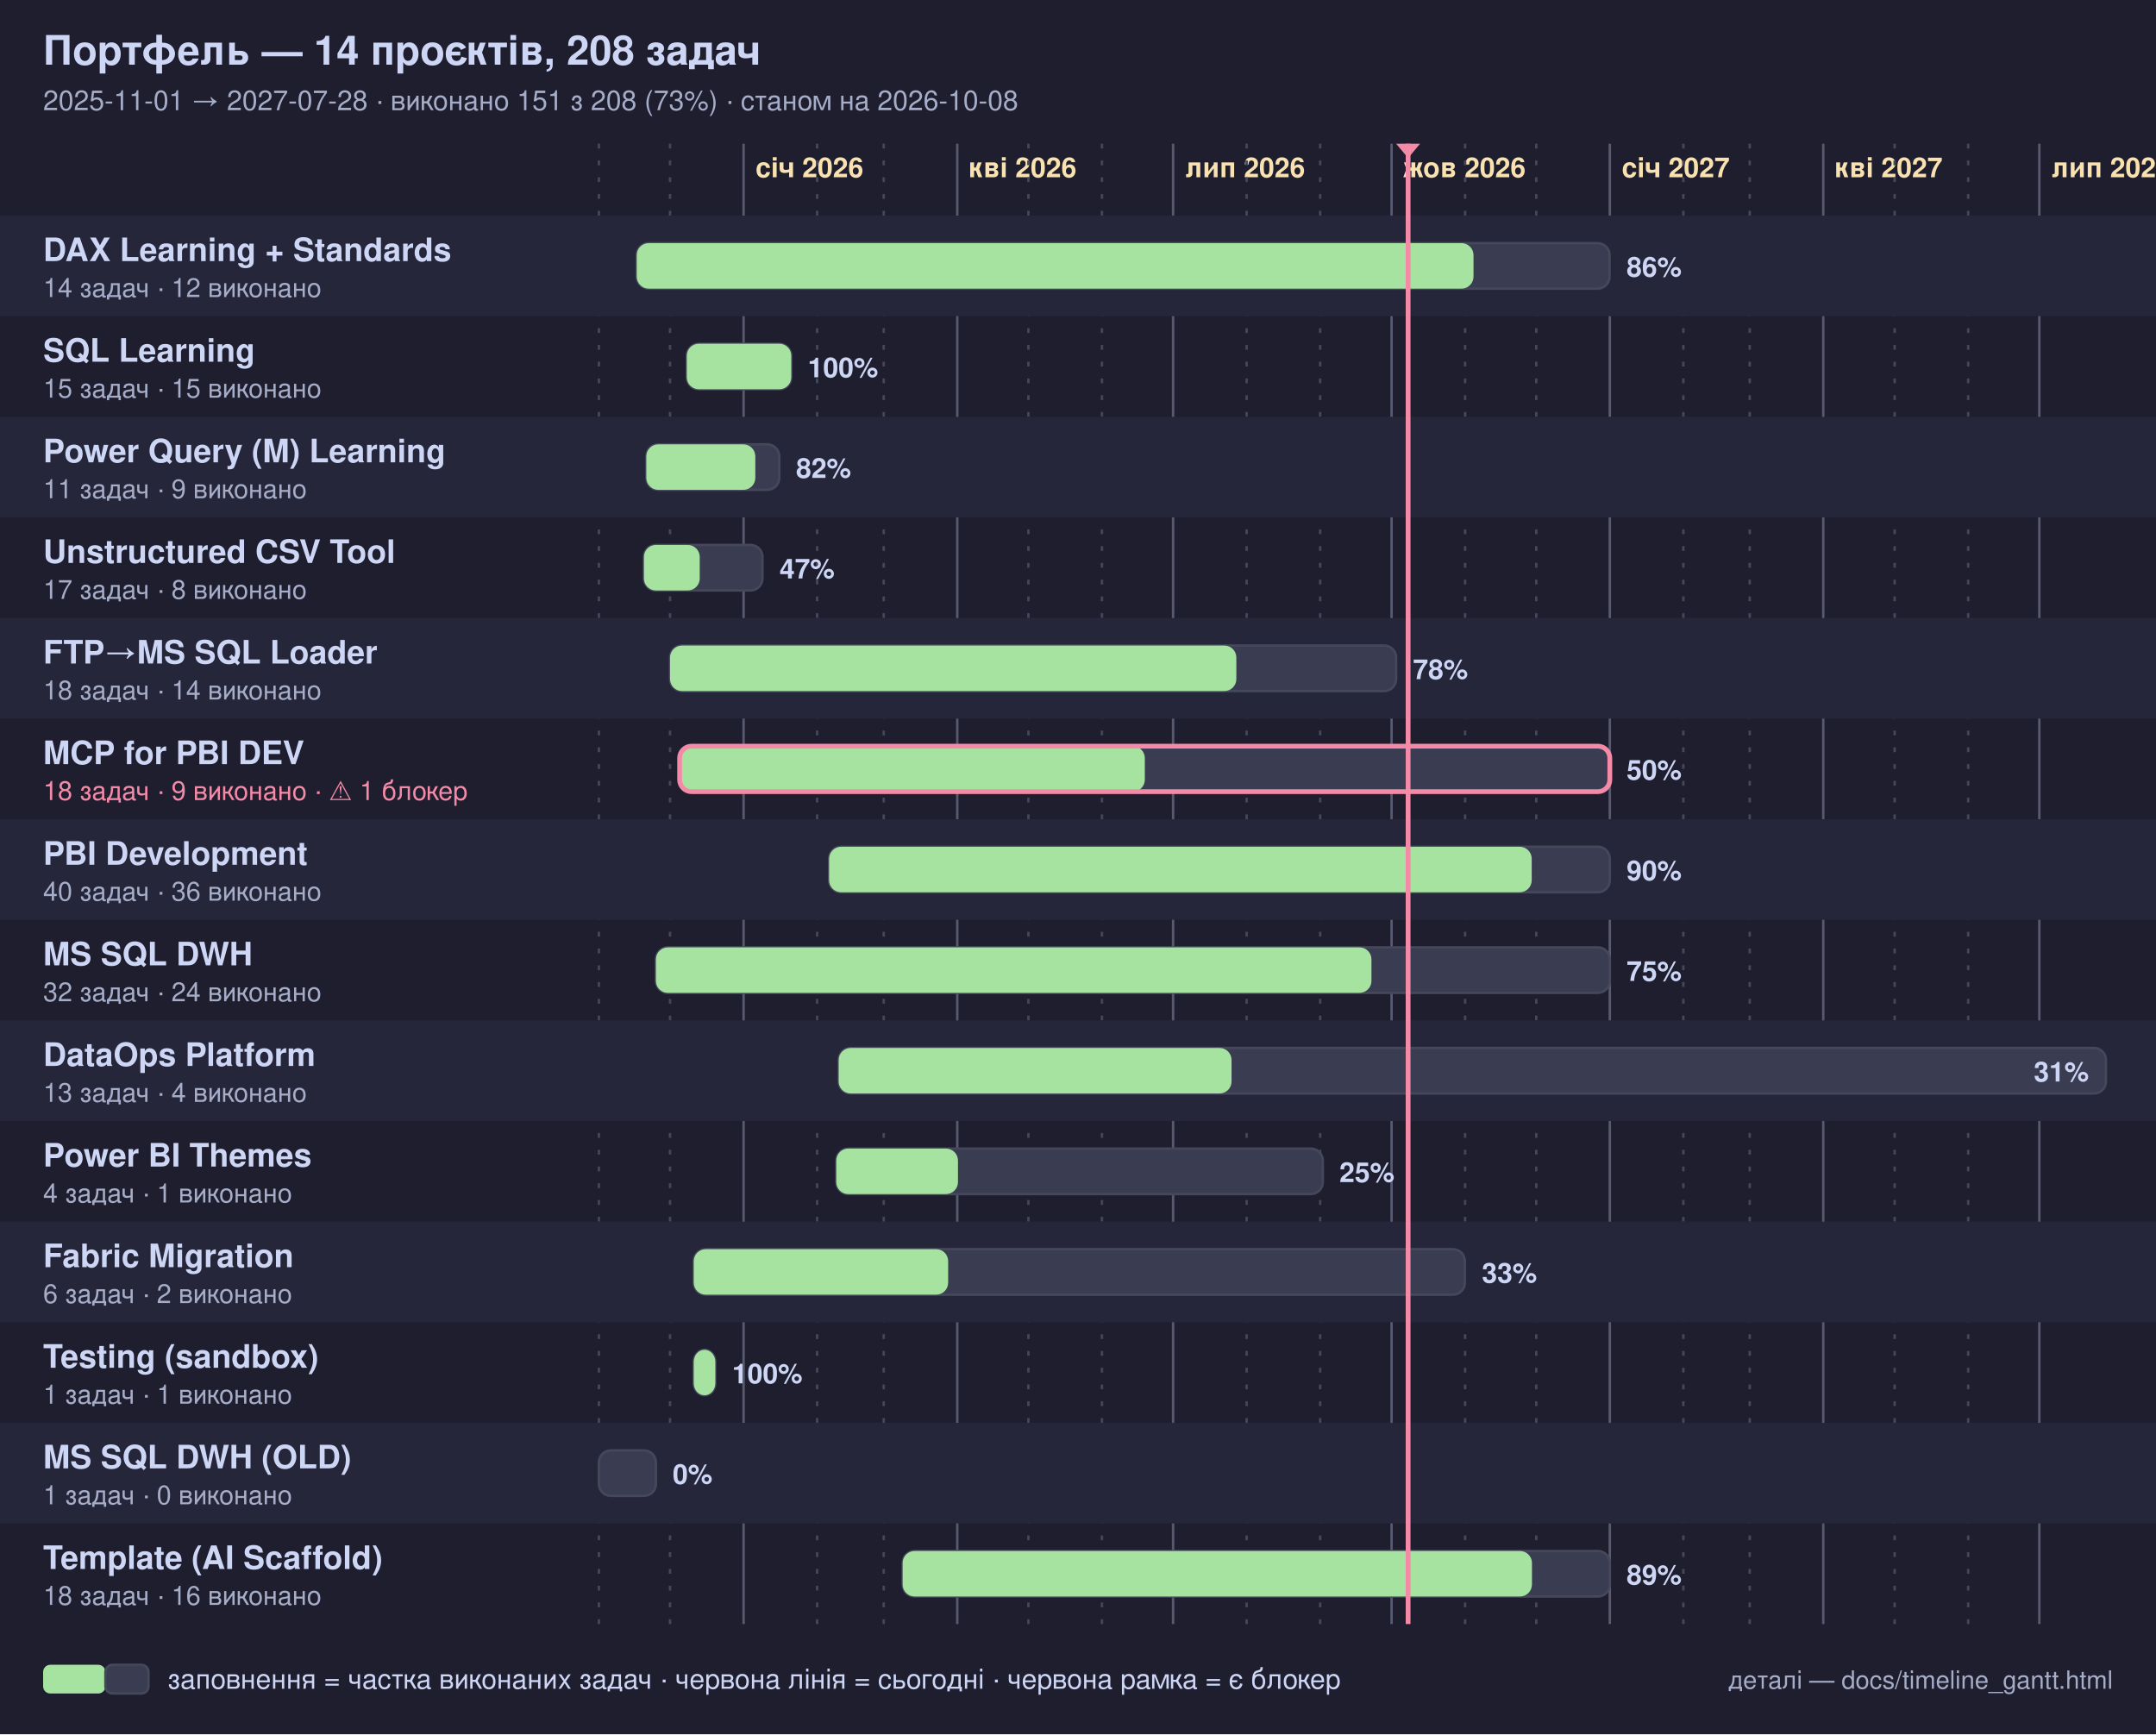
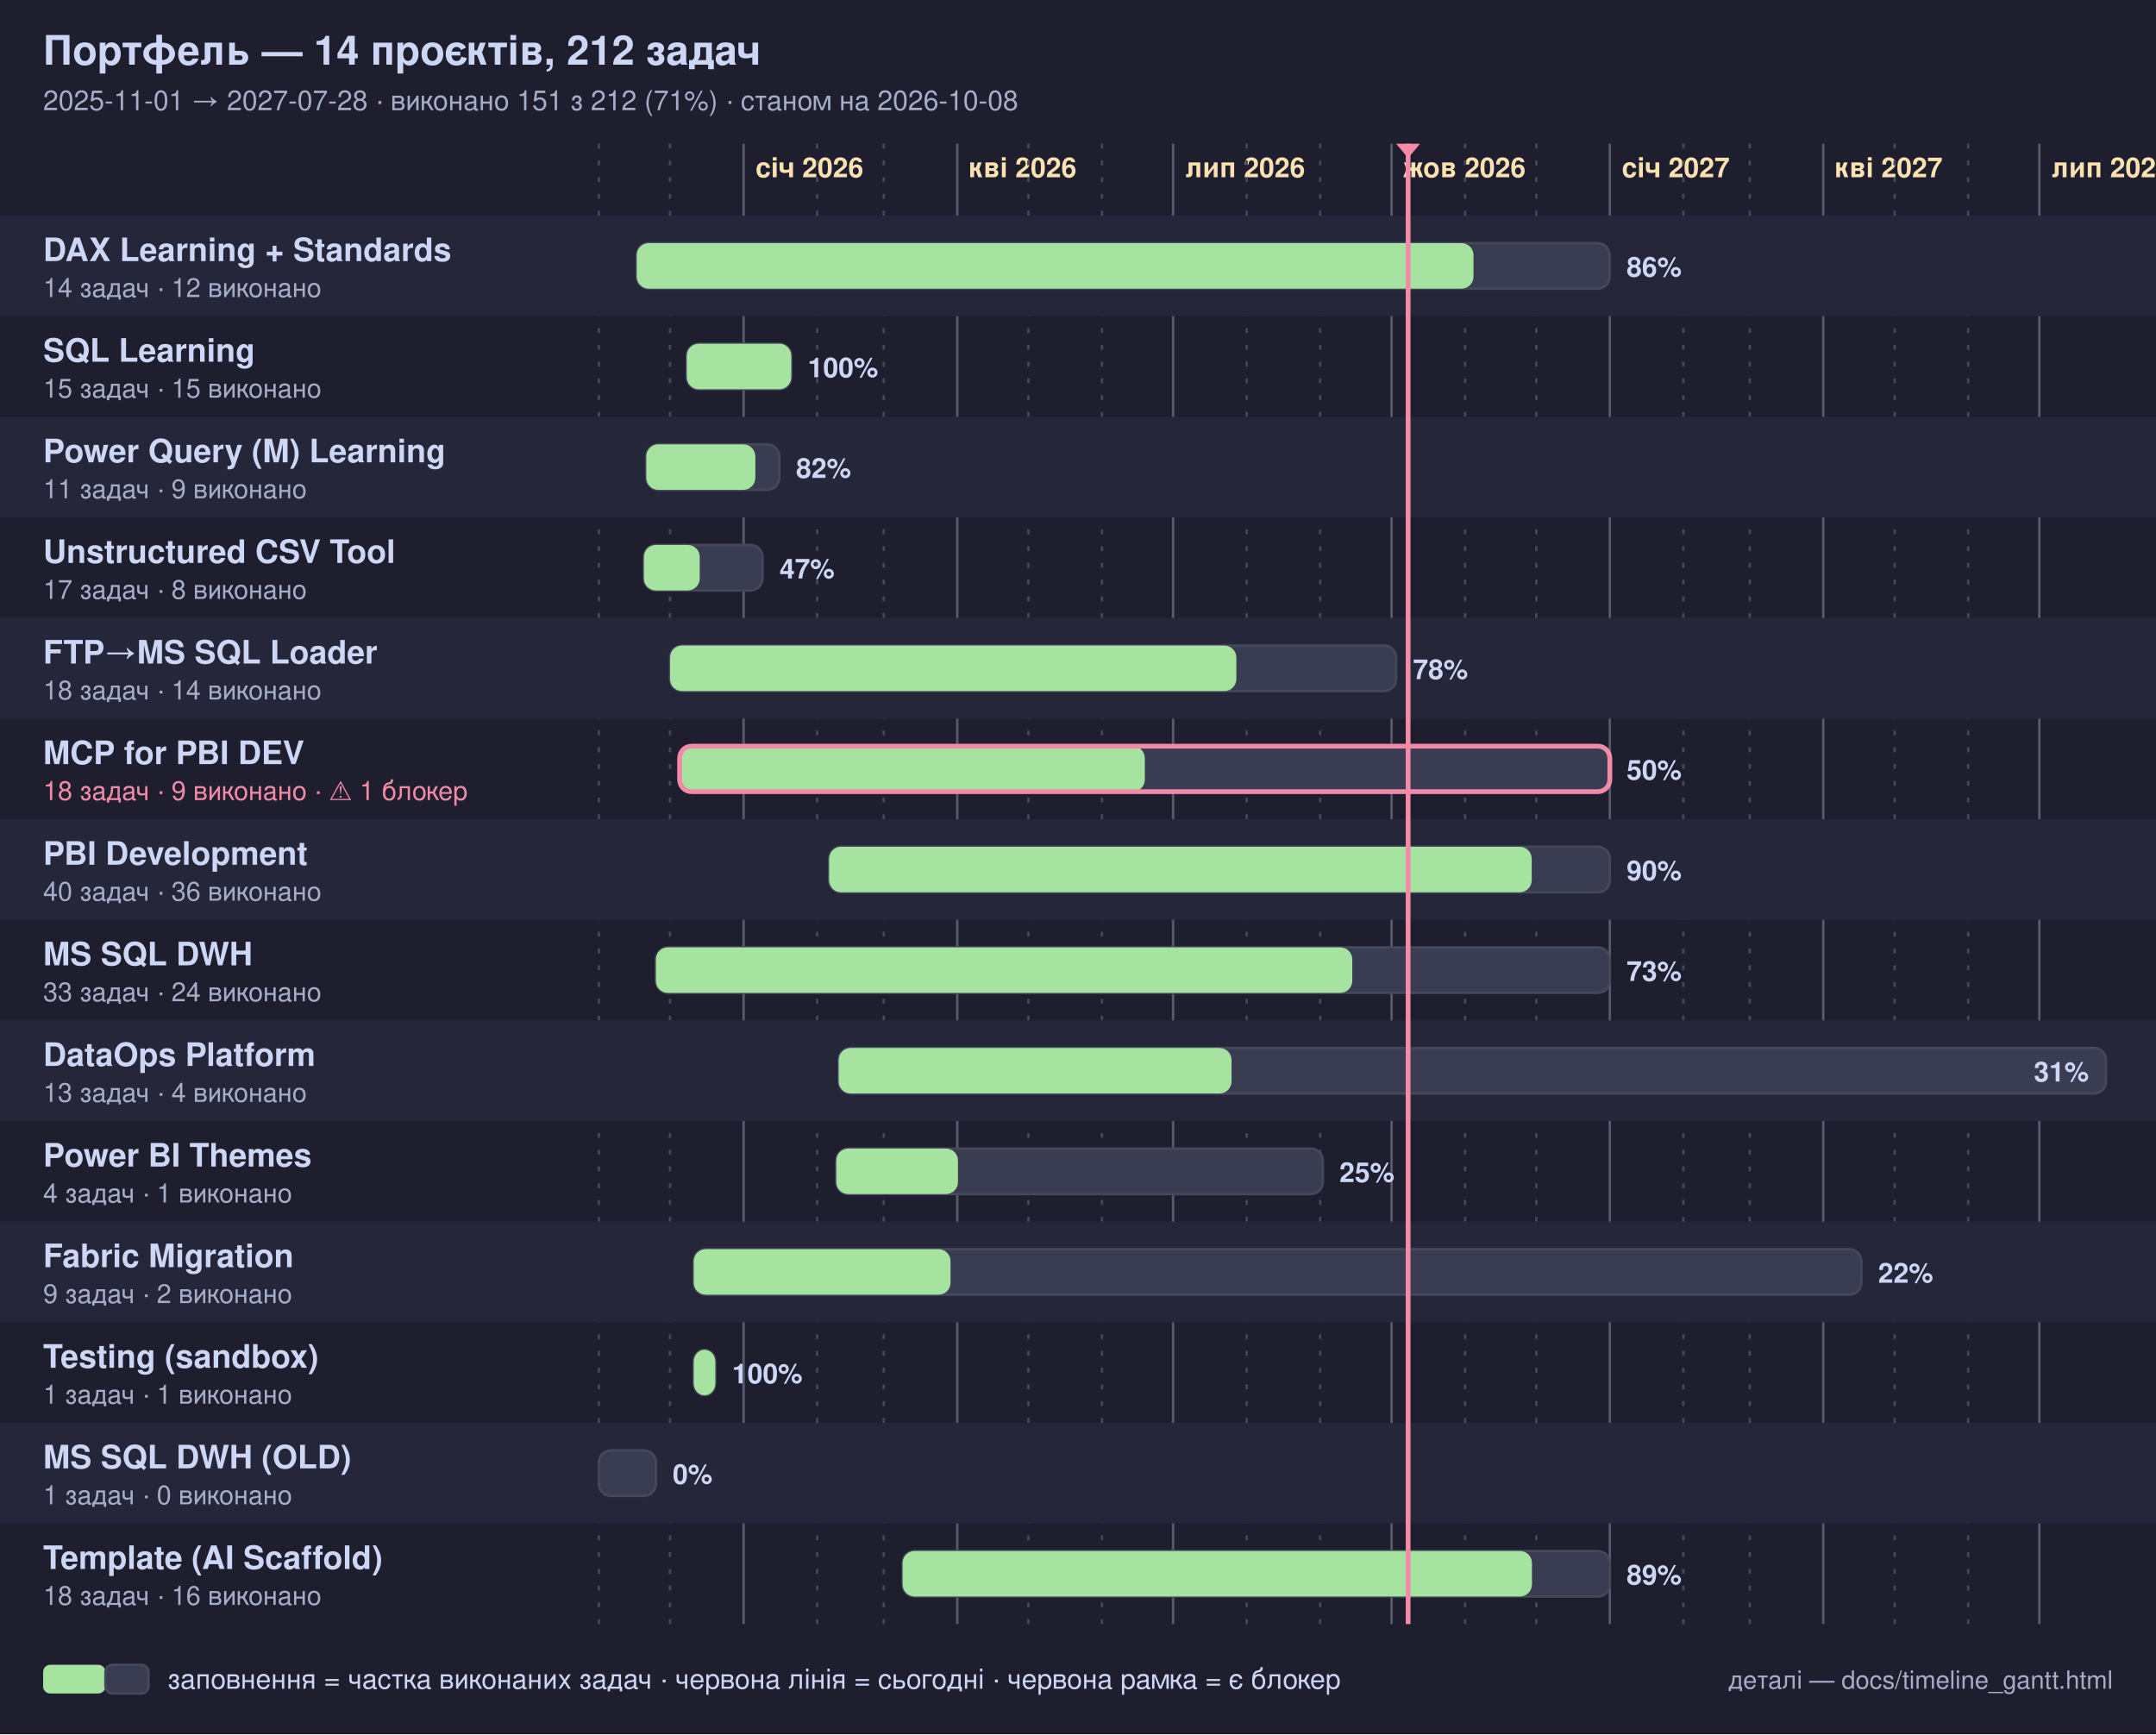
- <svg xmlns="http://www.w3.org/2000/svg" width="900" height="724" viewBox="0 0 900 724" role="img" aria-label="Портфель — 14 проєктів, 208 задач" font-family="Segoe UI,Helvetica,Arial,sans-serif">
+ <svg xmlns="http://www.w3.org/2000/svg" width="900" height="724" viewBox="0 0 900 724" role="img" aria-label="Портфель — 14 проєктів, 212 задач" font-family="Segoe UI,Helvetica,Arial,sans-serif">
  <rect width="900" height="724" fill="#1e1e2e" />
-   <text x="18" y="27" font-size="17" font-weight="700" fill="#cdd6f4">Портфель — 14 проєктів, 208 задач</text>
-   <text x="18" y="46" font-size="11.5" fill="#a6adc8">2025-11-01 → 2027-07-28 · виконано 151 з 208 (73%) · станом на 2026-10-08</text>
+   <text x="18" y="27" font-size="17" font-weight="700" fill="#cdd6f4">Портфель — 14 проєктів, 212 задач</text>
+   <text x="18" y="46" font-size="11.5" fill="#a6adc8">2025-11-01 → 2027-07-28 · виконано 151 з 212 (71%) · станом на 2026-10-08</text>
  <line x1="250.0" y1="60.0" x2="250.0" y2="678.0" stroke="#45475a" stroke-width="1" stroke-dasharray="2 5" />
  <line x1="279.7" y1="60.0" x2="279.7" y2="678.0" stroke="#45475a" stroke-width="1" stroke-dasharray="2 5" />
  <line x1="310.4" y1="60.0" x2="310.4" y2="678.0" stroke="#585b70" stroke-width="1" />
  <text x="315.4" y="74.0" font-size="11.5" font-weight="600" fill="#f9e2af">січ 2026</text>
  <line x1="341.1" y1="60.0" x2="341.1" y2="678.0" stroke="#45475a" stroke-width="1" stroke-dasharray="2 5" />
  <line x1="368.9" y1="60.0" x2="368.9" y2="678.0" stroke="#45475a" stroke-width="1" stroke-dasharray="2 5" />
  <line x1="399.6" y1="60.0" x2="399.6" y2="678.0" stroke="#585b70" stroke-width="1" />
  <text x="404.6" y="74.0" font-size="11.5" font-weight="600" fill="#f9e2af">кві 2026</text>
  <line x1="429.3" y1="60.0" x2="429.3" y2="678.0" stroke="#45475a" stroke-width="1" stroke-dasharray="2 5" />
  <line x1="460.0" y1="60.0" x2="460.0" y2="678.0" stroke="#45475a" stroke-width="1" stroke-dasharray="2 5" />
  <line x1="489.7" y1="60.0" x2="489.7" y2="678.0" stroke="#585b70" stroke-width="1" />
  <text x="494.7" y="74.0" font-size="11.5" font-weight="600" fill="#f9e2af">лип 2026</text>
  <line x1="520.4" y1="60.0" x2="520.4" y2="678.0" stroke="#45475a" stroke-width="1" stroke-dasharray="2 5" />
  <line x1="551.1" y1="60.0" x2="551.1" y2="678.0" stroke="#45475a" stroke-width="1" stroke-dasharray="2 5" />
  <line x1="580.9" y1="60.0" x2="580.9" y2="678.0" stroke="#585b70" stroke-width="1" />
  <text x="585.9" y="74.0" font-size="11.5" font-weight="600" fill="#f9e2af">жов 2026</text>
  <line x1="611.6" y1="60.0" x2="611.6" y2="678.0" stroke="#45475a" stroke-width="1" stroke-dasharray="2 5" />
  <line x1="641.3" y1="60.0" x2="641.3" y2="678.0" stroke="#45475a" stroke-width="1" stroke-dasharray="2 5" />
  <line x1="672.0" y1="60.0" x2="672.0" y2="678.0" stroke="#585b70" stroke-width="1" />
  <text x="677.0" y="74.0" font-size="11.5" font-weight="600" fill="#f9e2af">січ 2027</text>
  <line x1="702.7" y1="60.0" x2="702.7" y2="678.0" stroke="#45475a" stroke-width="1" stroke-dasharray="2 5" />
  <line x1="730.4" y1="60.0" x2="730.4" y2="678.0" stroke="#45475a" stroke-width="1" stroke-dasharray="2 5" />
  <line x1="761.1" y1="60.0" x2="761.1" y2="678.0" stroke="#585b70" stroke-width="1" />
  <text x="766.1" y="74.0" font-size="11.5" font-weight="600" fill="#f9e2af">кві 2027</text>
  <line x1="790.9" y1="60.0" x2="790.9" y2="678.0" stroke="#45475a" stroke-width="1" stroke-dasharray="2 5" />
  <line x1="821.6" y1="60.0" x2="821.6" y2="678.0" stroke="#45475a" stroke-width="1" stroke-dasharray="2 5" />
  <line x1="851.3" y1="60.0" x2="851.3" y2="678.0" stroke="#585b70" stroke-width="1" />
  <text x="856.3" y="74.0" font-size="11.5" font-weight="600" fill="#f9e2af">лип 2027</text>
  <rect x="0" y="90.0" width="900" height="42" fill="#26263a" />
  <text x="18" y="109.0" font-size="13.5" font-weight="600" fill="#cdd6f4">DAX Learning + Standards</text>
  <text x="18" y="124.0" font-size="11" fill="#a6adc8">14 задач · 12 виконано</text>
  <rect x="265.8" y="101.5" width="406.1" height="19" rx="5" fill="#3a3c52" stroke="#45475a" stroke-width="1" />
  <rect x="265.8" y="101.5" width="349.3" height="19" rx="5" fill="#a6e3a1" />
  <text x="679.0" y="115.5" font-size="11.5" font-weight="600" fill="#cdd6f4">86%</text>
  <text x="18" y="151.0" font-size="13.5" font-weight="600" fill="#cdd6f4">SQL Learning</text>
  <text x="18" y="166.0" font-size="11" fill="#a6adc8">15 задач · 15 виконано</text>
  <rect x="286.7" y="143.5" width="43.6" height="19" rx="5" fill="#3a3c52" stroke="#45475a" stroke-width="1" />
  <rect x="286.7" y="143.5" width="43.6" height="19" rx="5" fill="#a6e3a1" />
  <text x="337.2" y="157.5" font-size="11.5" font-weight="600" fill="#cdd6f4">100%</text>
  <rect x="0" y="174.0" width="900" height="42" fill="#26263a" />
  <text x="18" y="193.0" font-size="13.5" font-weight="600" fill="#cdd6f4">Power Query (M) Learning</text>
  <text x="18" y="208.0" font-size="11" fill="#a6adc8">11 задач · 9 виконано</text>
  <rect x="269.8" y="185.5" width="55.5" height="19" rx="5" fill="#3a3c52" stroke="#45475a" stroke-width="1" />
  <rect x="269.8" y="185.5" width="45.5" height="19" rx="5" fill="#a6e3a1" />
  <text x="332.3" y="199.5" font-size="11.5" font-weight="600" fill="#cdd6f4">82%</text>
  <text x="18" y="235.0" font-size="13.5" font-weight="600" fill="#cdd6f4">Unstructured CSV Tool</text>
  <text x="18" y="250.0" font-size="11" fill="#a6adc8">17 задач · 8 виконано</text>
  <rect x="268.8" y="227.5" width="49.5" height="19" rx="5" fill="#3a3c52" stroke="#45475a" stroke-width="1" />
  <rect x="268.8" y="227.5" width="23.3" height="19" rx="5" fill="#a6e3a1" />
  <text x="325.4" y="241.5" font-size="11.5" font-weight="600" fill="#cdd6f4">47%</text>
  <rect x="0" y="258.0" width="900" height="42" fill="#26263a" />
  <text x="18" y="277.0" font-size="13.5" font-weight="600" fill="#cdd6f4">FTP→MS SQL Loader</text>
  <text x="18" y="292.0" font-size="11" fill="#a6adc8">18 задач · 14 виконано</text>
  <rect x="279.7" y="269.5" width="303.1" height="19" rx="5" fill="#3a3c52" stroke="#45475a" stroke-width="1" />
  <rect x="279.7" y="269.5" width="236.4" height="19" rx="5" fill="#a6e3a1" />
  <text x="589.8" y="283.5" font-size="11.5" font-weight="600" fill="#cdd6f4">78%</text>
  <text x="18" y="319.0" font-size="13.5" font-weight="600" fill="#cdd6f4">MCP for PBI DEV</text>
  <text x="18" y="334.0" font-size="11" fill="#f38ba8">18 задач · 9 виконано · ⚠ 1 блокер</text>
  <rect x="283.7" y="311.5" width="388.3" height="19" rx="5" fill="#3a3c52" stroke="#45475a" stroke-width="1" />
  <rect x="283.7" y="311.5" width="194.2" height="19" rx="5" fill="#a6e3a1" />
  <rect x="283.7" y="311.5" width="388.3" height="19" rx="5" fill="none" stroke="#f38ba8" stroke-width="2" />
  <text x="679.0" y="325.5" font-size="11.5" font-weight="600" fill="#cdd6f4">50%</text>
  <rect x="0" y="342.0" width="900" height="42" fill="#26263a" />
  <text x="18" y="361.0" font-size="13.5" font-weight="600" fill="#cdd6f4">PBI Development</text>
  <text x="18" y="376.0" font-size="11" fill="#a6adc8">40 задач · 36 виконано</text>
  <rect x="346.1" y="353.5" width="325.9" height="19" rx="5" fill="#3a3c52" stroke="#45475a" stroke-width="1" />
  <rect x="346.1" y="353.5" width="293.3" height="19" rx="5" fill="#a6e3a1" />
  <text x="679.0" y="367.5" font-size="11.5" font-weight="600" fill="#cdd6f4">90%</text>
  <text x="18" y="403.0" font-size="13.5" font-weight="600" fill="#cdd6f4">MS SQL DWH</text>
-   <text x="18" y="418.0" font-size="11" fill="#a6adc8">32 задач · 24 виконано</text>
+   <text x="18" y="418.0" font-size="11" fill="#a6adc8">33 задач · 24 виконано</text>
  <rect x="273.8" y="395.5" width="398.2" height="19" rx="5" fill="#3a3c52" stroke="#45475a" stroke-width="1" />
-   <rect x="273.8" y="395.5" width="298.7" height="19" rx="5" fill="#a6e3a1" />
-   <text x="679.0" y="409.5" font-size="11.5" font-weight="600" fill="#cdd6f4">75%</text>
+   <rect x="273.8" y="395.5" width="290.7" height="19" rx="5" fill="#a6e3a1" />
+   <text x="679.0" y="409.5" font-size="11.5" font-weight="600" fill="#cdd6f4">73%</text>
  <rect x="0" y="426.0" width="900" height="42" fill="#26263a" />
  <text x="18" y="445.0" font-size="13.5" font-weight="600" fill="#cdd6f4">DataOps Platform</text>
  <text x="18" y="460.0" font-size="11" fill="#a6adc8">13 задач · 4 виконано</text>
  <rect x="350.1" y="437.5" width="529.0" height="19" rx="5" fill="#3a3c52" stroke="#45475a" stroke-width="1" />
  <rect x="350.1" y="437.5" width="164.0" height="19" rx="5" fill="#a6e3a1" />
  <text x="872.0" y="451.5" text-anchor="end" font-size="11.5" font-weight="700" fill="#cdd6f4">31%</text>
  <text x="18" y="487.0" font-size="13.5" font-weight="600" fill="#cdd6f4">Power BI Themes</text>
  <text x="18" y="502.0" font-size="11" fill="#a6adc8">4 задач · 1 виконано</text>
  <rect x="349.1" y="479.5" width="203.1" height="19" rx="5" fill="#3a3c52" stroke="#45475a" stroke-width="1" />
  <rect x="349.1" y="479.5" width="50.8" height="19" rx="5" fill="#a6e3a1" />
  <text x="559.1" y="493.5" font-size="11.5" font-weight="600" fill="#cdd6f4">25%</text>
  <rect x="0" y="510.0" width="900" height="42" fill="#26263a" />
  <text x="18" y="529.0" font-size="13.5" font-weight="600" fill="#cdd6f4">Fabric Migration</text>
-   <text x="18" y="544.0" font-size="11" fill="#a6adc8">6 задач · 2 виконано</text>
-   <rect x="289.6" y="521.5" width="321.9" height="19" rx="5" fill="#3a3c52" stroke="#45475a" stroke-width="1" />
-   <rect x="289.6" y="521.5" width="106.2" height="19" rx="5" fill="#a6e3a1" />
-   <text x="618.6" y="535.5" font-size="11.5" font-weight="600" fill="#cdd6f4">33%</text>
+   <text x="18" y="544.0" font-size="11" fill="#a6adc8">9 задач · 2 виконано</text>
+   <rect x="289.6" y="521.5" width="487.4" height="19" rx="5" fill="#3a3c52" stroke="#45475a" stroke-width="1" />
+   <rect x="289.6" y="521.5" width="107.2" height="19" rx="5" fill="#a6e3a1" />
+   <text x="784.0" y="535.5" font-size="11.5" font-weight="600" fill="#cdd6f4">22%</text>
  <text x="18" y="571.0" font-size="13.5" font-weight="600" fill="#cdd6f4">Testing (sandbox)</text>
  <text x="18" y="586.0" font-size="11" fill="#a6adc8">1 задач · 1 виконано</text>
  <rect x="289.6" y="563.5" width="9.0" height="19" rx="5" fill="#3a3c52" stroke="#45475a" stroke-width="1" />
  <rect x="289.6" y="563.5" width="9.0" height="19" rx="5" fill="#a6e3a1" />
  <text x="305.6" y="577.5" font-size="11.5" font-weight="600" fill="#cdd6f4">100%</text>
  <rect x="0" y="594.0" width="900" height="42" fill="#26263a" />
  <text x="18" y="613.0" font-size="13.5" font-weight="600" fill="#cdd6f4">MS SQL DWH (OLD)</text>
  <text x="18" y="628.0" font-size="11" fill="#a6adc8">1 задач · 0 виконано</text>
  <rect x="250.0" y="605.5" width="23.8" height="19" rx="5" fill="#3a3c52" stroke="#45475a" stroke-width="1" />
  <text x="280.8" y="619.5" font-size="11.5" font-weight="600" fill="#cdd6f4">0%</text>
  <text x="18" y="655.0" font-size="13.5" font-weight="600" fill="#cdd6f4">Template (AI Scaffold)</text>
  <text x="18" y="670.0" font-size="11" fill="#a6adc8">18 задач · 16 виконано</text>
  <rect x="376.8" y="647.5" width="295.2" height="19" rx="5" fill="#3a3c52" stroke="#45475a" stroke-width="1" />
  <rect x="376.8" y="647.5" width="262.7" height="19" rx="5" fill="#a6e3a1" />
  <text x="679.0" y="661.5" font-size="11.5" font-weight="600" fill="#cdd6f4">89%</text>
  <line x1="587.8" y1="60.0" x2="587.8" y2="678.0" stroke="#f38ba8" stroke-width="2" />
  <polygon points="582.8,60.0 592.8,60.0 587.8,66.0" fill="#f38ba8" />
  <rect x="18" y="695.0" width="26" height="12" rx="3" fill="#a6e3a1" />
  <rect x="44" y="695.0" width="18" height="12" rx="3" fill="#3a3c52" stroke="#45475a" />
  <text x="70" y="705.0" font-size="11.5" fill="#cdd6f4">заповнення = частка виконаних задач · червона лінія = сьогодні · червона рамка = є блокер</text>
  <text x="882" y="705.0" text-anchor="end" font-size="10.5" fill="#a6adc8">деталі — docs/timeline_gantt.html</text>
</svg>
